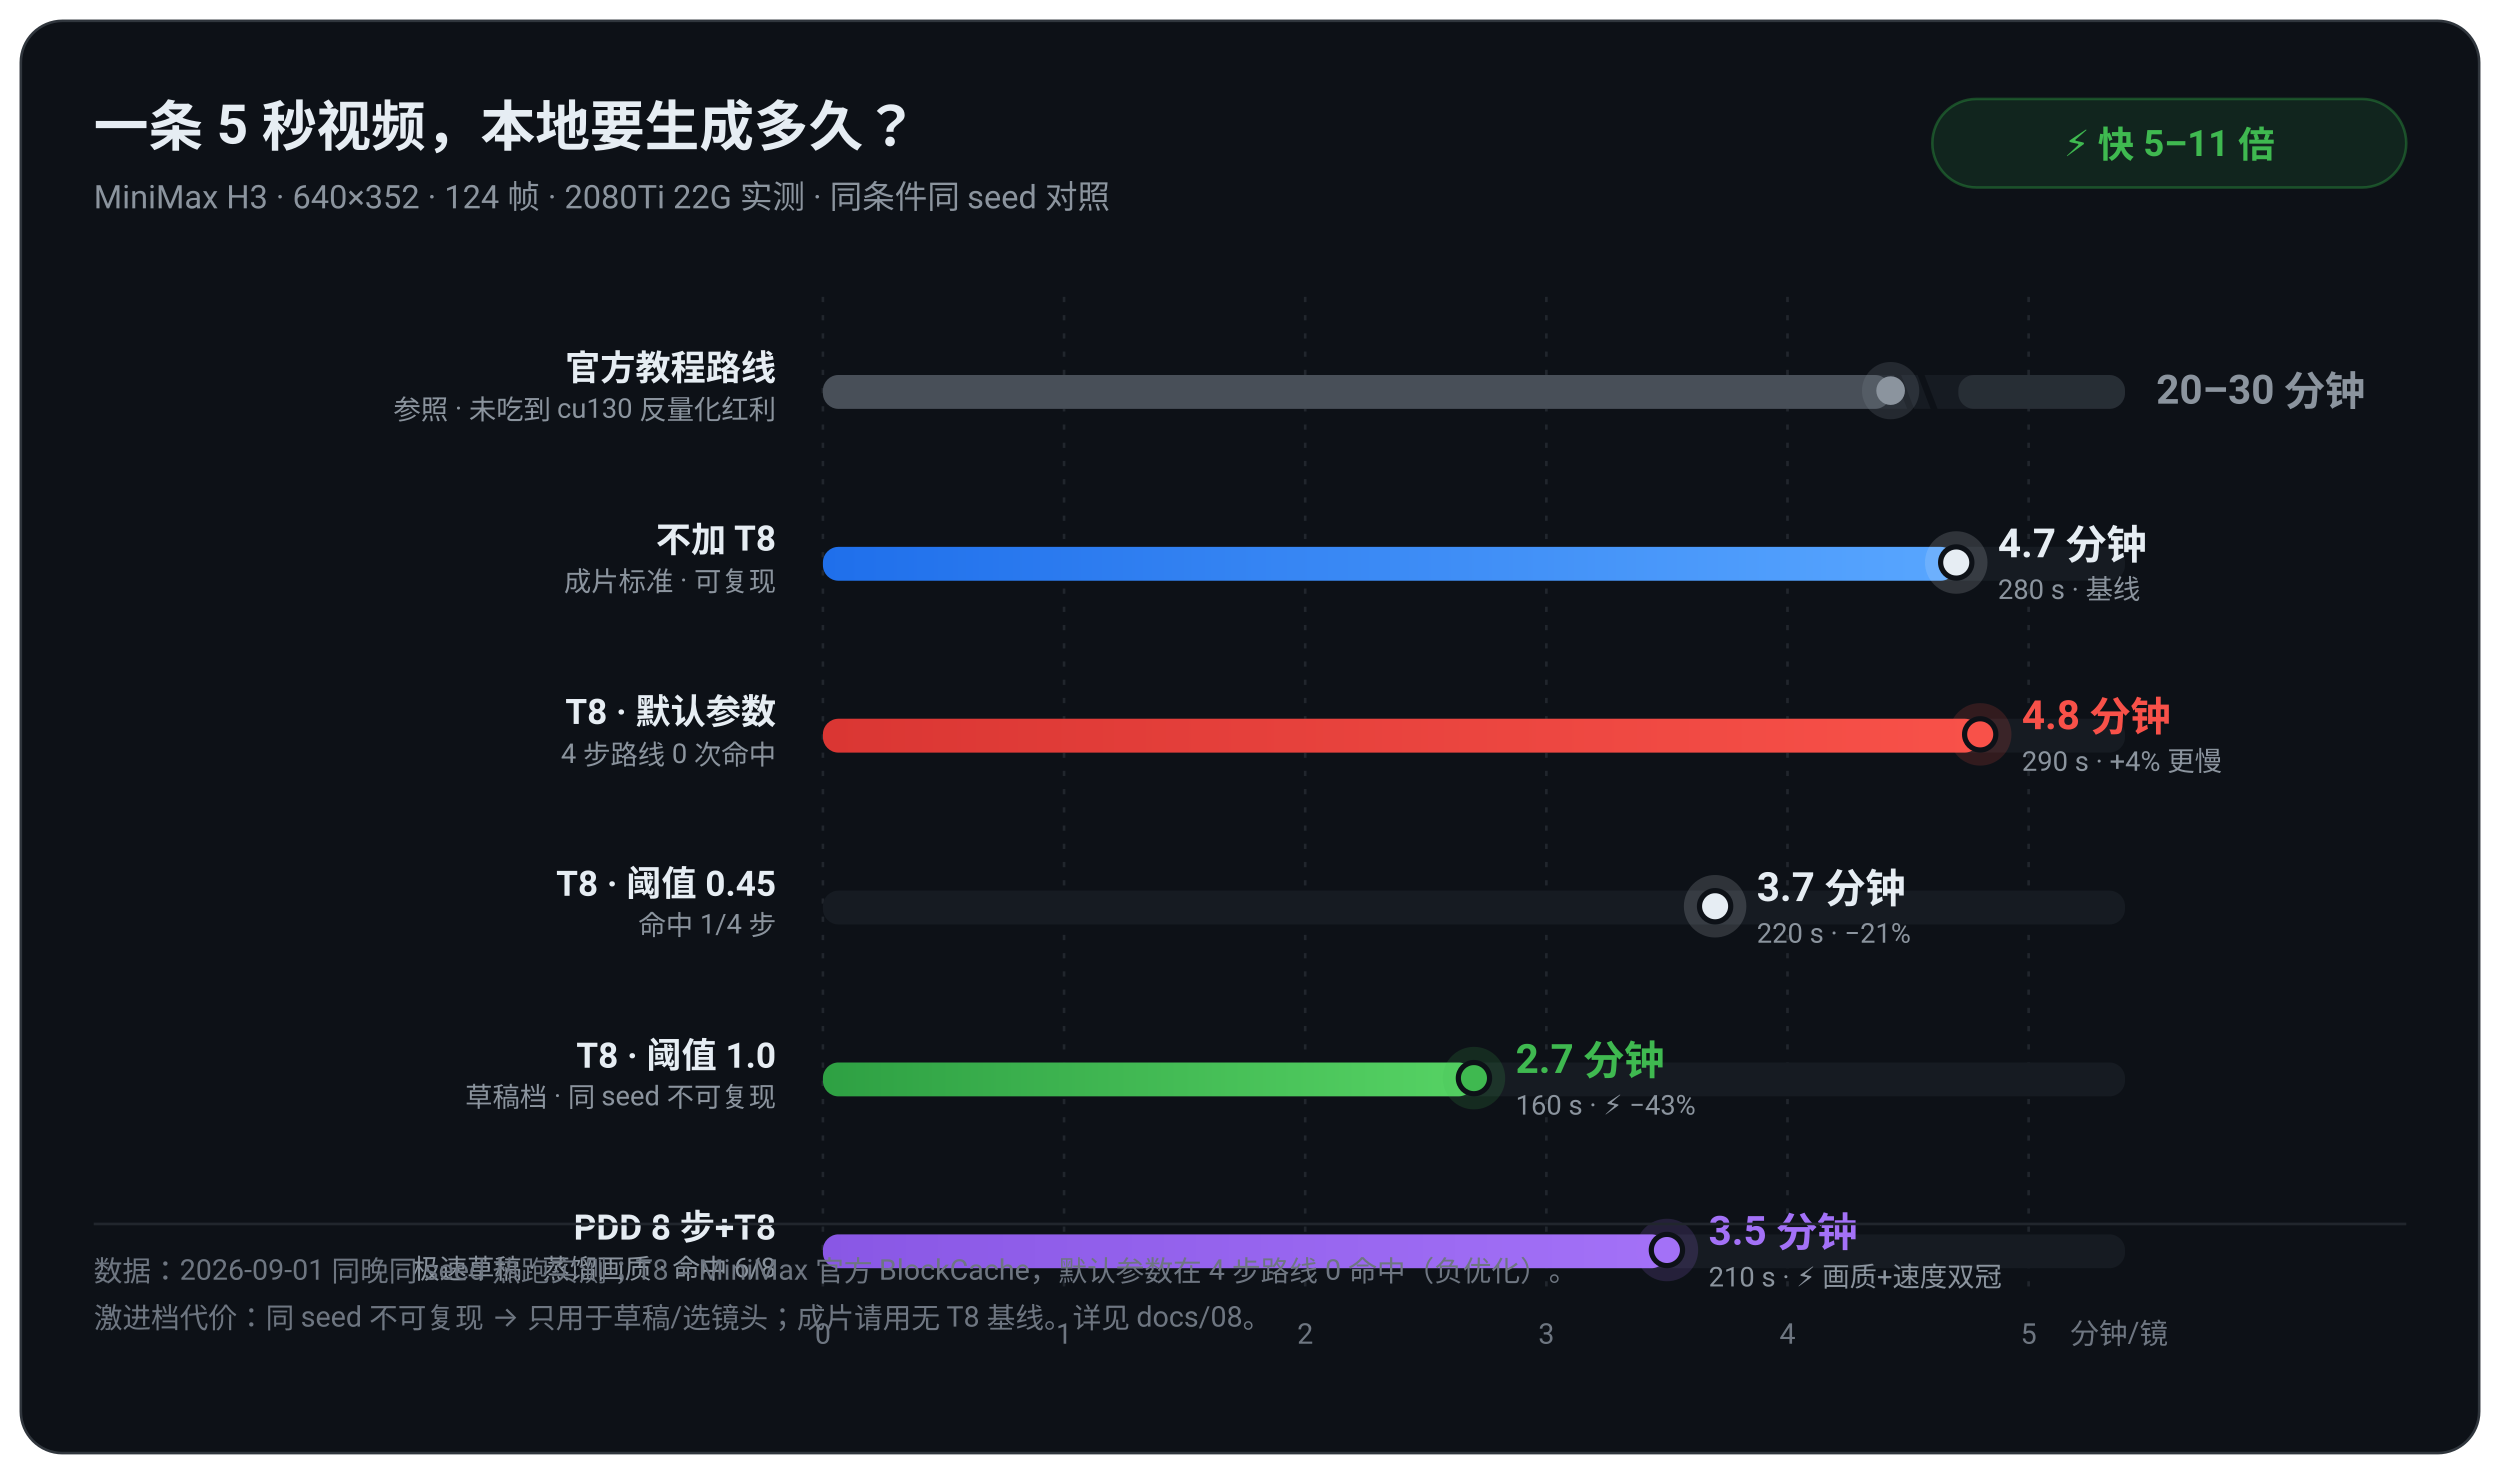
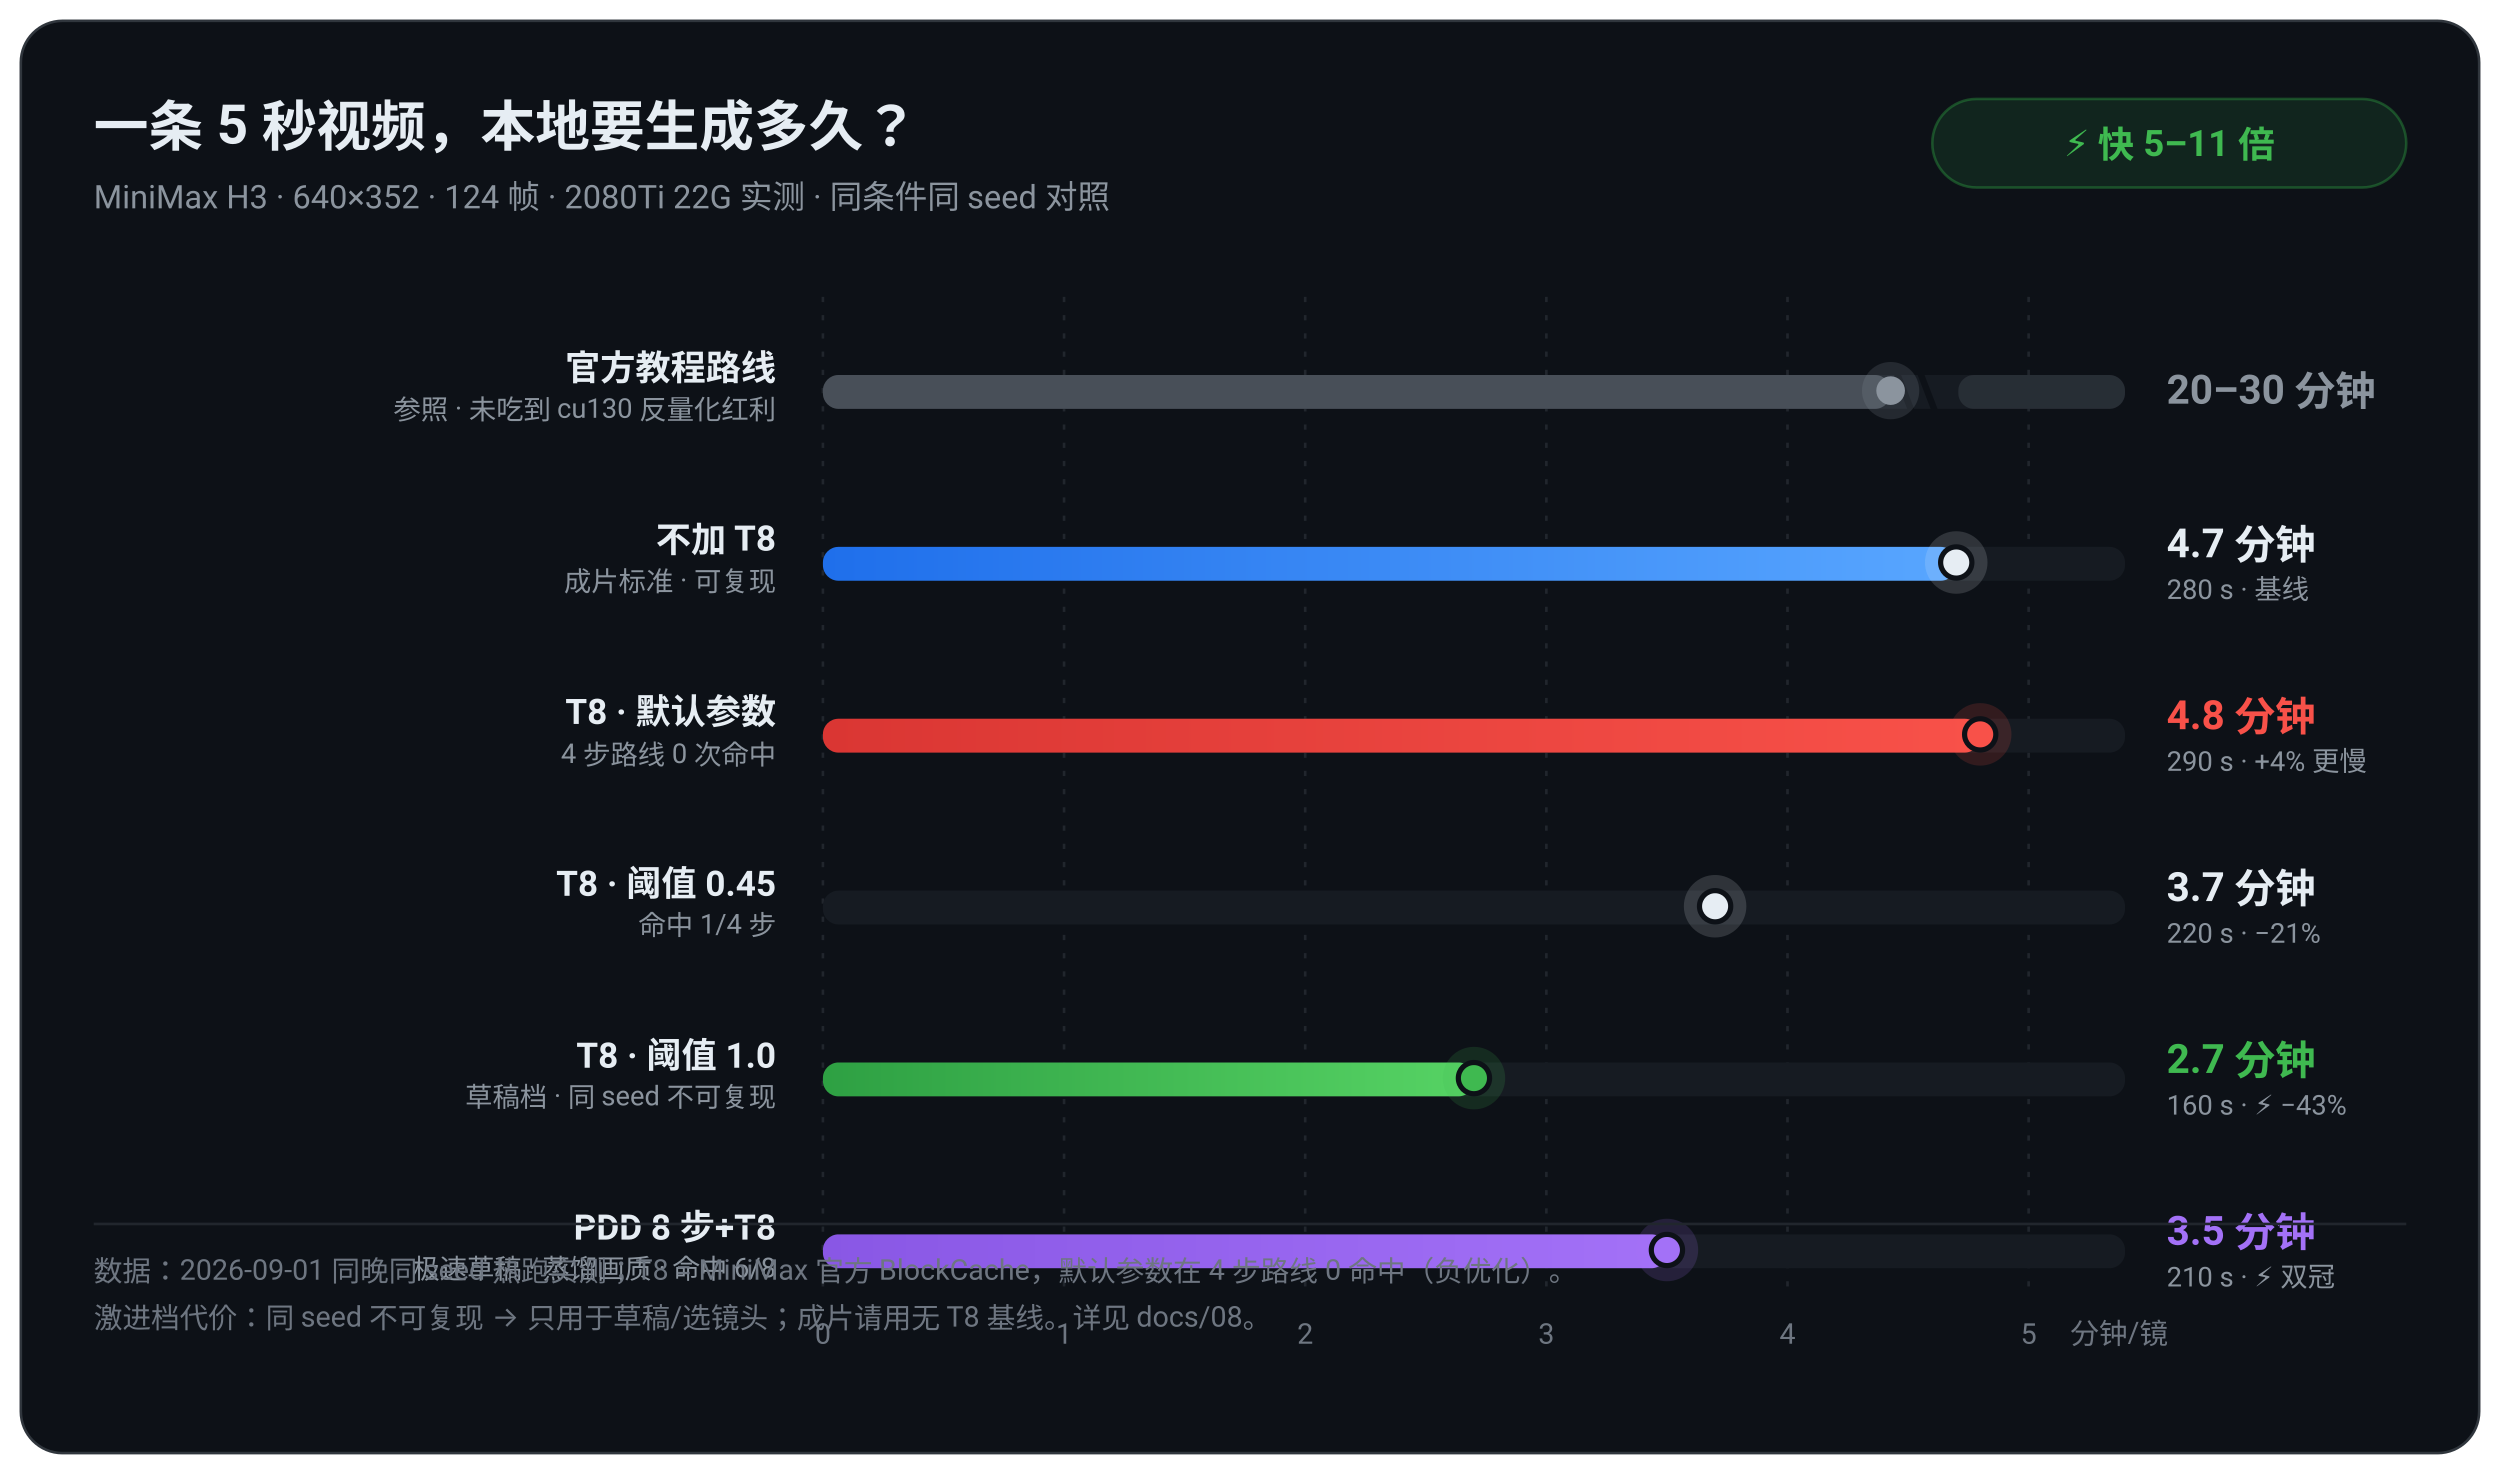
<svg xmlns="http://www.w3.org/2000/svg" viewBox="0 0 960 566" font-family="ui-sans-serif,-apple-system,Segoe UI,Roboto,PingFang SC,Microsoft YaHei,Noto Sans SC,sans-serif">
  <defs>
    <linearGradient id="c1" x1="0" y1="0" x2="1" y2="0">
      <stop offset="0" stop-color="#1f6feb" />
      <stop offset="1" stop-color="#58a6ff" />
    </linearGradient>
    <linearGradient id="c4" x1="0" y1="0" x2="1" y2="0">
      <stop offset="0" stop-color="#388bfd55" />
      <stop offset="1" stop-color="#58a6ff" />
    </linearGradient>
    <linearGradient id="p1" x1="0" y1="0" x2="1" y2="0">
      <stop offset="0" stop-color="#8957e5" />
      <stop offset="1" stop-color="#a371f7" />
    </linearGradient>
    <linearGradient id="p2" x1="0" y1="0" x2="1" y2="0">
      <stop offset="0" stop-color="#8957e5" />
      <stop offset="1" stop-color="#d2a8ff" />
    </linearGradient>
    <linearGradient id="g1" x1="0" y1="0" x2="1" y2="0">
      <stop offset="0" stop-color="#2ea043" />
      <stop offset="1" stop-color="#56d364" />
    </linearGradient>
    <linearGradient id="g2" x1="0" y1="0" x2="1" y2="0">
      <stop offset="0" stop-color="#2ea043" />
      <stop offset="1" stop-color="#7ee787" />
    </linearGradient>
    <linearGradient id="r1" x1="0" y1="0" x2="1" y2="0">
      <stop offset="0" stop-color="#da3633" />
      <stop offset="1" stop-color="#f85149" />
    </linearGradient>
    <linearGradient id="r2" x1="0" y1="0" x2="1" y2="0">
      <stop offset="0" stop-color="#da363366" />
      <stop offset="1" stop-color="#f85149" />
    </linearGradient>
  </defs>
  <rect x="8" y="8" width="944" height="550" rx="16" fill="#0d1117" stroke="#30363d" stroke-width="1" />
  <text x="36" y="56" font-size="21" font-weight="700" fill="#e6edf3">一条 5 秒视频，本地要生成多久？</text>
  <text x="36" y="80" font-size="12.5" fill="#8b949e">MiniMax H3 · 640×352 · 124 帧 · 2080Ti 22G 实测 · 同条件同 seed 对照</text>
  <rect x="742" y="38" width="182" height="34" rx="17" fill="#2ea04326" stroke="#2ea04366" stroke-width="1" />
  <text x="833" y="60" font-size="14" font-weight="700" fill="#3fb950" text-anchor="middle">⚡ 快 5–11 倍</text>
  <line x1="316.0" y1="114" x2="316.0" y2="498" stroke="#21262d" stroke-width="1" stroke-dasharray="2 5" />
  <text x="316.0" y="516" font-size="11" fill="#6e7681" text-anchor="middle">0</text>
  <line x1="408.6" y1="114" x2="408.6" y2="498" stroke="#21262d" stroke-width="1" stroke-dasharray="2 5" />
  <text x="408.6" y="516" font-size="11" fill="#6e7681" text-anchor="middle">1</text>
  <line x1="501.2" y1="114" x2="501.2" y2="498" stroke="#21262d" stroke-width="1" stroke-dasharray="2 5" />
  <text x="501.2" y="516" font-size="11" fill="#6e7681" text-anchor="middle">2</text>
  <line x1="593.8" y1="114" x2="593.8" y2="498" stroke="#21262d" stroke-width="1" stroke-dasharray="2 5" />
  <text x="593.8" y="516" font-size="11" fill="#6e7681" text-anchor="middle">3</text>
  <line x1="686.4" y1="114" x2="686.4" y2="498" stroke="#21262d" stroke-width="1" stroke-dasharray="2 5" />
  <text x="686.4" y="516" font-size="11" fill="#6e7681" text-anchor="middle">4</text>
  <line x1="779.0" y1="114" x2="779.0" y2="498" stroke="#21262d" stroke-width="1" stroke-dasharray="2 5" />
  <text x="779.0" y="516" font-size="11" fill="#6e7681" text-anchor="middle">5</text>
  <text x="795.0" y="516" font-size="11" fill="#6e7681">分钟/镜</text>
  <text x="298" y="146" font-size="13.5" font-weight="600" fill="#e6edf3" text-anchor="end">官方教程路线</text>
  <text x="298" y="161" font-size="10.5" fill="#8b949e" text-anchor="end">参照 · 未吃到 cu130 反量化红利</text>
  <rect x="316" y="144" width="500" height="13" rx="6" fill="#161b22" />
  <rect x="316" y="144" width="410" height="13" rx="6" fill="#484f58" />
  <path d="M726 137 l10 26 M735 137 l10 26" stroke="#0d1117" stroke-width="2.5" fill="none" />
  <rect x="752" y="144" width="64" height="13" rx="6" fill="#484f58" opacity="0.35" />
  <circle cx="726.0" cy="150" r="11" fill="#8b949e" opacity="0.18" />
  <circle cx="726.0" cy="150" r="5.5" fill="#8b949e" />
-   <text x="828.0" y="155" font-size="15.5" font-weight="700" fill="#8b949e">20–30 分钟</text>
+   <text x="832.0" y="155" font-size="15.5" font-weight="700" fill="#8b949e">20–30 分钟</text>
  <text x="298" y="212" font-size="13.5" font-weight="600" fill="#e6edf3" text-anchor="end">不加 T8</text>
  <text x="298" y="227" font-size="10.5" fill="#8b949e" text-anchor="end">成片标准 · 可复现</text>
  <rect x="316" y="210" width="500" height="13" rx="6" fill="#161b22" />
  <rect x="316" y="210" width="435.2" height="13" rx="6" fill="url(#c1)" />
  <circle cx="751.2" cy="216" r="12" fill="#e6edf3" opacity="0.16" />
  <circle cx="751.2" cy="216" r="6" fill="#e6edf3" stroke="#0d1117" stroke-width="2" />
-   <text x="767.2" y="214" font-size="15.5" font-weight="700" fill="#e6edf3">4.7 分钟</text>
-   <text x="767.2" y="230" font-size="10.5" fill="#8b949e">280 s · 基线</text>
+   <text x="832" y="214" font-size="15.5" font-weight="700" fill="#e6edf3">4.7 分钟</text>
+   <text x="832" y="230" font-size="10.5" fill="#8b949e">280 s · 基线</text>
  <text x="298" y="278" font-size="13.5" font-weight="600" fill="#e6edf3" text-anchor="end">T8 · 默认参数</text>
  <text x="298" y="293" font-size="10.5" fill="#8b949e" text-anchor="end">4 步路线 0 次命中</text>
  <rect x="316" y="276" width="500" height="13" rx="6" fill="#161b22" />
  <rect x="316" y="276" width="444.4" height="13" rx="6" fill="url(#r1)" />
  <circle cx="760.4" cy="282" r="12" fill="#f85149" opacity="0.16" />
  <circle cx="760.4" cy="282" r="6" fill="#f85149" stroke="#0d1117" stroke-width="2" />
-   <text x="776.4" y="280" font-size="15.5" font-weight="700" fill="#f85149">4.8 分钟</text>
-   <text x="776.4" y="296" font-size="10.5" fill="#8b949e">290 s · +4% 更慢</text>
+   <text x="832" y="280" font-size="15.5" font-weight="700" fill="#f85149">4.8 分钟</text>
+   <text x="832" y="296" font-size="10.5" fill="#8b949e">290 s · +4% 更慢</text>
  <text x="298" y="344" font-size="13.5" font-weight="600" fill="#e6edf3" text-anchor="end">T8 · 阈值 0.45</text>
  <text x="298" y="359" font-size="10.5" fill="#8b949e" text-anchor="end">命中 1/4 步</text>
  <rect x="316" y="342" width="500" height="13" rx="6" fill="#161b22" />
  <rect x="316" y="342" width="342.6" height="13" rx="6" fill="url(#b1)" />
  <circle cx="658.6" cy="348" r="12" fill="#e6edf3" opacity="0.16" />
  <circle cx="658.6" cy="348" r="6" fill="#e6edf3" stroke="#0d1117" stroke-width="2" />
-   <text x="674.6" y="346" font-size="15.5" font-weight="700" fill="#e6edf3">3.7 分钟</text>
-   <text x="674.6" y="362" font-size="10.5" fill="#8b949e">220 s · −21%</text>
+   <text x="832" y="346" font-size="15.5" font-weight="700" fill="#e6edf3">3.7 分钟</text>
+   <text x="832" y="362" font-size="10.5" fill="#8b949e">220 s · −21%</text>
  <text x="298" y="410" font-size="13.5" font-weight="600" fill="#e6edf3" text-anchor="end">T8 · 阈值 1.0</text>
  <text x="298" y="425" font-size="10.5" fill="#8b949e" text-anchor="end">草稿档 · 同 seed 不可复现</text>
  <rect x="316" y="408" width="500" height="13" rx="6" fill="#161b22" />
  <rect x="316" y="408" width="250.0" height="13" rx="6" fill="url(#g1)" />
  <circle cx="566.0" cy="414" r="12" fill="#3fb950" opacity="0.16" />
  <circle cx="566.0" cy="414" r="6" fill="#3fb950" stroke="#0d1117" stroke-width="2" />
-   <text x="582.0" y="412" font-size="15.5" font-weight="700" fill="#3fb950">2.7 分钟</text>
-   <text x="582.0" y="428" font-size="10.5" fill="#8b949e">160 s · ⚡ −43%</text>
+   <text x="832" y="412" font-size="15.5" font-weight="700" fill="#3fb950">2.7 分钟</text>
+   <text x="832" y="428" font-size="10.5" fill="#8b949e">160 s · ⚡ −43%</text>
  <text x="298" y="476" font-size="13.5" font-weight="600" fill="#e6edf3" text-anchor="end">PDD 8 步+T8</text>
  <text x="298" y="491" font-size="10.5" fill="#8b949e" text-anchor="end">极速草稿 · 蒸馏画质 · 命中 6/8</text>
  <rect x="316" y="474" width="500" height="13" rx="6" fill="#161b22" />
  <rect x="316" y="474" width="324.1" height="13" rx="6" fill="url(#p1)" />
  <circle cx="640.1" cy="480" r="12" fill="#a371f7" opacity="0.16" />
  <circle cx="640.1" cy="480" r="6" fill="#a371f7" stroke="#0d1117" stroke-width="2" />
-   <text x="656.1" y="478" font-size="15.5" font-weight="700" fill="#a371f7">3.5 分钟</text>
-   <text x="656.1" y="494" font-size="10.5" fill="#8b949e">210 s · ⚡ 画质+速度双冠</text>
+   <text x="832" y="478" font-size="15.5" font-weight="700" fill="#a371f7">3.5 分钟</text>
+   <text x="832" y="494" font-size="10.5" fill="#8b949e">210 s · ⚡ 双冠</text>
  <line x1="36" y1="470" x2="924" y2="470" stroke="#21262d" stroke-width="1" />
  <text x="36" y="492" font-size="11" fill="#6e7681">数据：2026-09-01 同晚同 seed 热跑实测；T8 = MiniMax 官方 BlockCache，默认参数在 4 步路线 0 命中（负优化）。</text>
  <text x="36" y="510" font-size="11" fill="#6e7681">激进档代价：同 seed 不可复现 → 只用于草稿/选镜头；成片请用无 T8 基线。详见 docs/08。</text>
</svg>
